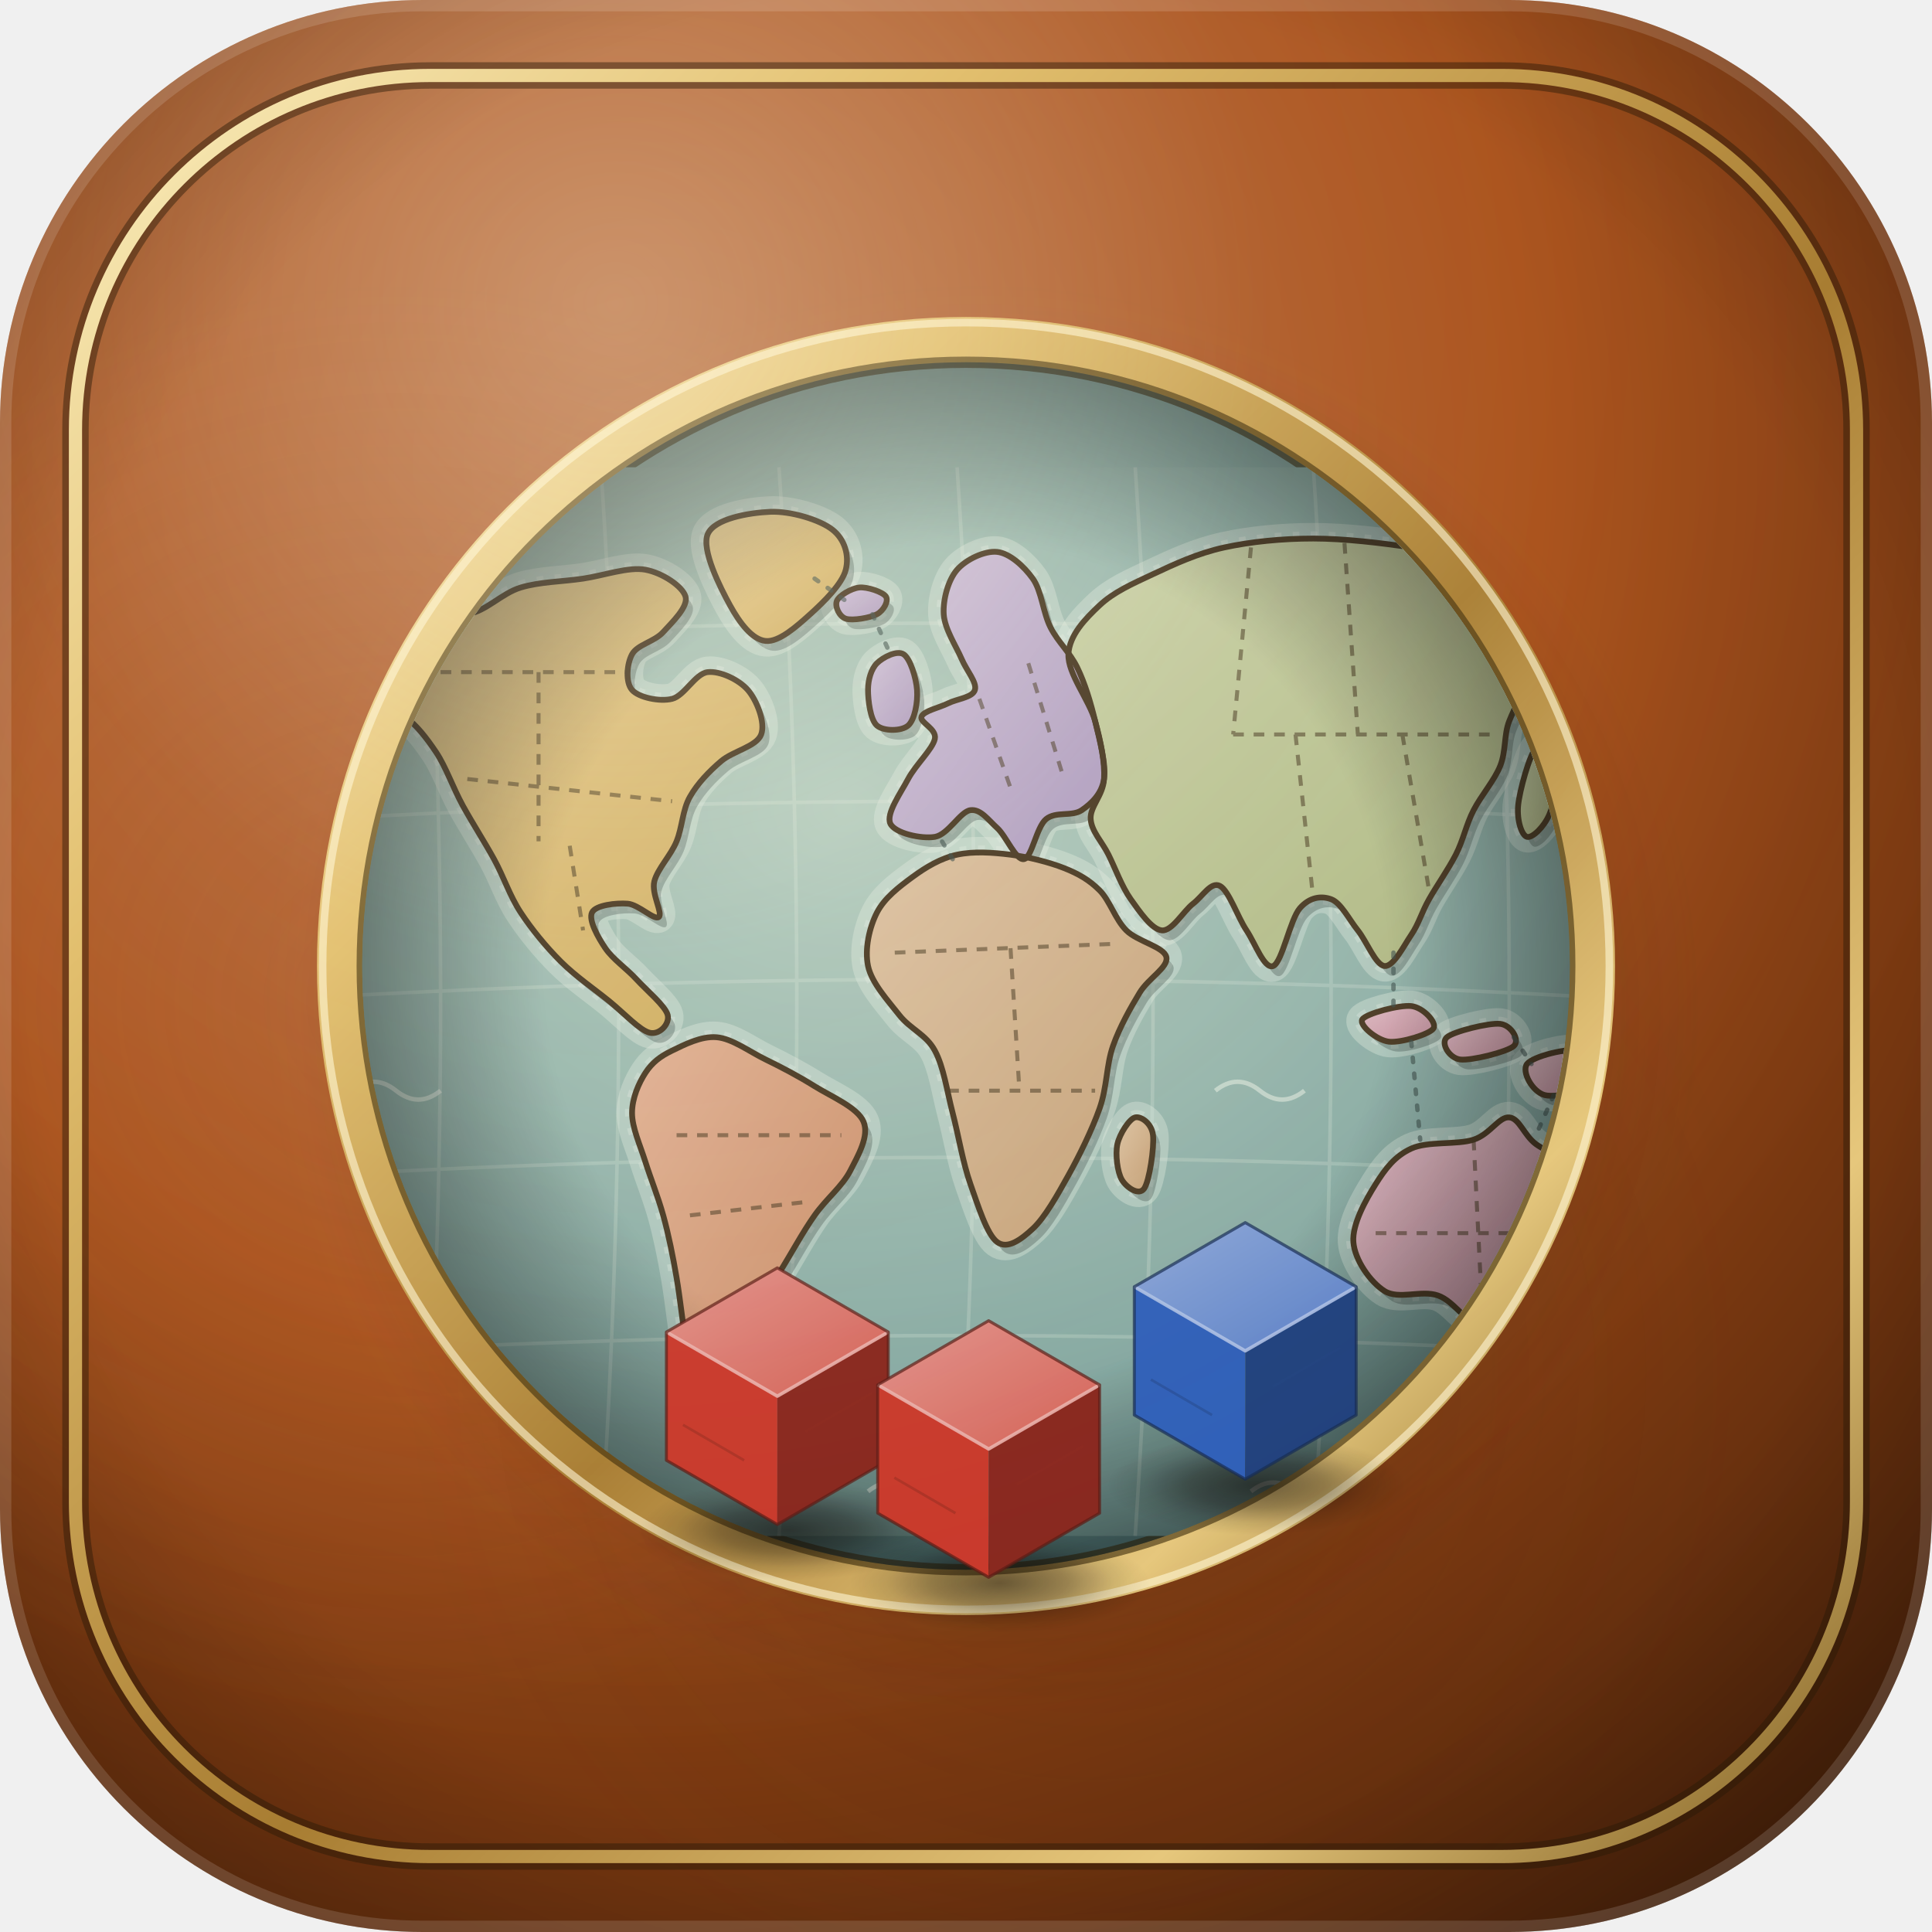
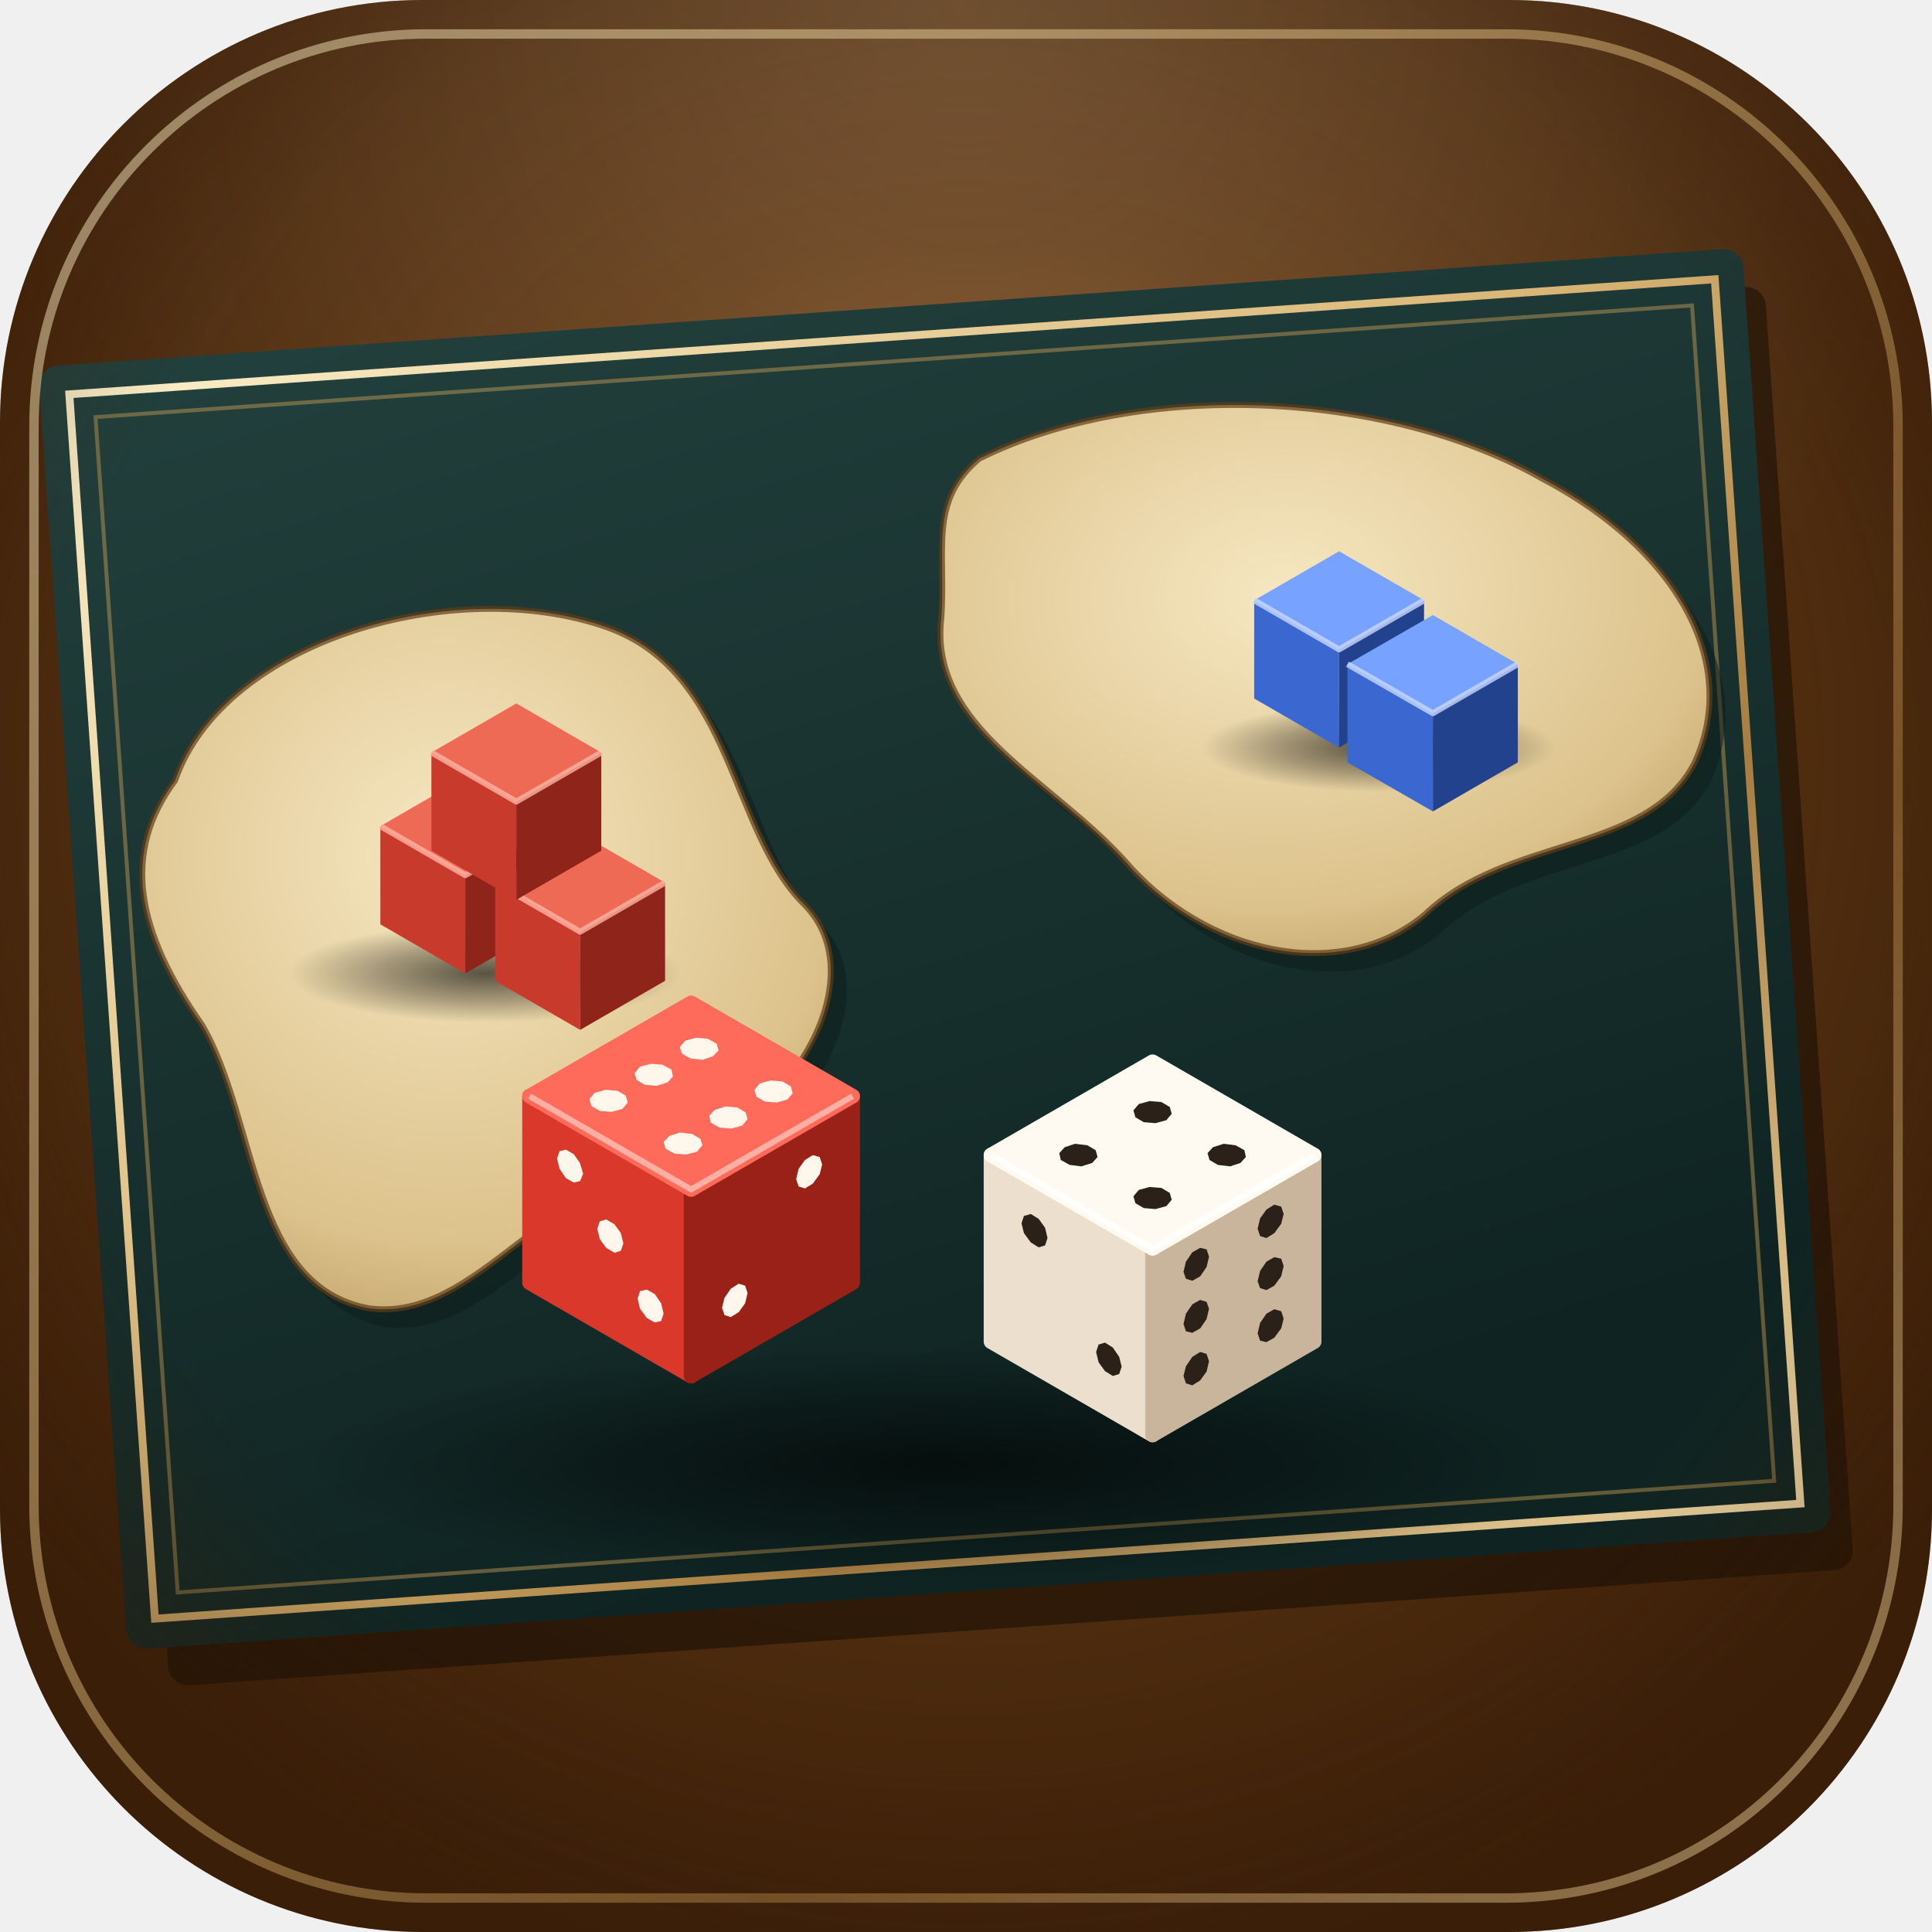
<svg xmlns="http://www.w3.org/2000/svg" viewBox="0 0 512 512" width="512" height="512" role="img" aria-label="Risk app icon">
  <defs>
-     <clipPath id="iris-globe">
-       <circle cx="256" cy="256" r="160" />
-     </clipPath>
-     <radialGradient id="iris-seaI" cx="0.42" cy="0.32" r="0.7">
-       <stop offset="0" stop-color="#b6cdbf" />
-       <stop offset="0.6" stop-color="#86a9a2" />
-       <stop offset="1" stop-color="#4f7676" />
+     <linearGradient id="cgd" x1="0" y1="0" x2="1" y2="1">
+       <stop offset="0" stop-color="#fbeec8" />
+       <stop offset="0.45" stop-color="#d9b676" />
+       <stop offset="0.7" stop-color="#a77d41" />
+       <stop offset="1" stop-color="#f0d9a6" />
+     </linearGradient>
+     <radialGradient id="csh" cx="0.5" cy="0.5" r="0.5">
+       <stop offset="0" stop-color="#000" stop-opacity="0.62" />
+       <stop offset="0.55" stop-color="#000" stop-opacity="0.3" />
+       <stop offset="1" stop-color="#000" stop-opacity="0" />
    </radialGradient>
-     <radialGradient id="iris-sh" cx="0.5" cy="0.5" r="0.5">
-       <stop offset="0" stop-color="#0b0602" />
-       <stop offset="0.45" stop-color="#0b0602" stop-opacity="0.62" />
-       <stop offset="0.75" stop-color="#0b0602" stop-opacity="0.2" />
-       <stop offset="1" stop-color="#0b0602" stop-opacity="0" />
+     <radialGradient id="cspot" cx="256" cy="200" r="330" gradientUnits="userSpaceOnUse">
+       <stop offset="0" stop-color="#a8692c" stop-opacity="0.95" />
+       <stop offset="0.42" stop-color="#a8692c" stop-opacity="0.34" />
+       <stop offset="1" stop-color="#a8692c" stop-opacity="0" />
    </radialGradient>
-     <linearGradient id="iris-brass" x1="0" y1="0" x2="1" y2="1">
-       <stop offset="0" stop-color="#fbefc0" />
-       <stop offset="0.25" stop-color="#e2bf6e" />
-       <stop offset="0.55" stop-color="#a87d32" />
-       <stop offset="0.8" stop-color="#e6c77c" />
-       <stop offset="1" stop-color="#7c5b1f" />
-     </linearGradient>
-     <radialGradient id="iris-sea" cx="0.42" cy="0.32" r="0.9">
-       <stop offset="0" stop-color="#b6cdbf" />
-       <stop offset="0.6" stop-color="#86a9a2" />
-       <stop offset="1" stop-color="#4f7676" />
+     <radialGradient id="ckey" cx="256" cy="0" r="264" gradientUnits="userSpaceOnUse">
+       <stop offset="0" stop-color="#fff4dc" stop-opacity="0.16" />
+       <stop offset="1" stop-color="#fff4dc" stop-opacity="0" />
    </radialGradient>
-     <path id="iris-was" d="M185 42C185.2 37.7 188.8 34 192 31C195.2 28 199.3 26.2 204 24C208.7 21.8 214 19.3 220 18C226 16.7 233 16 240 16C247 16 255.3 17 262 18C268.7 19 274.3 20.3 280 22C285.7 23.7 291.5 25.7 296 28C300.5 30.3 306 33.2 307 36C308 38.8 304 42.3 302 45C300 47.7 297.2 51.3 295 52C292.8 52.7 290.8 48.2 289 49C287.2 49.8 285.2 54 284 57C282.8 60 283.3 63.7 282 67C280.7 70.3 277.7 73.7 276 77C274.3 80.3 273.7 83.7 272 87C270.3 90.3 267.7 94 266 97C264.3 100 263.7 102.5 262 105C260.3 107.5 258 112.2 256 112C254 111.8 252 106.5 250 104C248 101.5 246.2 97.8 244 97C241.8 96.2 239.2 96.5 237 99C234.8 101.5 233 111.2 231 112C229 112.8 227 107 225 104C223 101 221 95 219 94C217 93 215.2 96.3 213 98C210.8 99.7 208.3 104.2 206 104C203.7 103.8 201 99.8 199 97C197 94.2 195.5 90 194 87C192.5 84 190.2 81.8 190 79C189.8 76.2 192.8 73.7 193 70C193.2 66.3 192.3 61.7 191 57C189.7 52.3 184.8 46.3 185 42Z" />
-     <path id="iris-wjp" d="M290 63C291.5 61.3 294.5 63.5 295 66C295.5 68.5 294.2 75.2 293 78C291.8 80.8 289.2 83.3 288 83C286.8 82.7 285.7 79.3 286 76C286.3 72.7 288.5 64.7 290 63Z" />
-     <path id="iris-wna" d="M14 46C15.5 43.2 18.3 37.5 22 35C25.7 32.5 31.3 31.3 36 31C40.7 30.7 45.7 33.7 50 33C54.3 32.3 57.7 28.3 62 27C66.3 25.7 71.3 25.7 76 25C80.7 24.3 86.2 22.3 90 23C93.8 23.7 98.3 26.7 99 29C99.7 31.3 96 34.8 94 37C92 39.2 88.2 39.8 87 42C85.8 44.2 85.5 48.3 87 50C88.5 51.7 93.2 52.7 96 52C98.8 51.3 101.2 46.3 104 46C106.8 45.7 111 47.7 113 50C115 52.3 117 57.3 116 60C115 62.7 109.7 63.7 107 66C104.3 68.3 101.7 71 100 74C98.3 77 98.3 80.8 97 84C95.7 87.2 92.7 90.2 92 93C91.3 95.8 94 100.2 93 101C92 101.8 88.5 98.2 86 98C83.5 97.8 78.8 98.3 78 100C77.2 101.7 79.3 105.5 81 108C82.7 110.5 85.7 112.5 88 115C90.3 117.5 94.5 121 95 123C95.5 125 93.2 127.5 91 127C88.8 126.5 85.3 122.7 82 120C78.7 117.3 74.3 114.3 71 111C67.7 107.7 64.5 103.8 62 100C59.5 96.2 58.2 92 56 88C53.8 84 51.2 80 49 76C46.8 72 45.2 67.3 43 64C40.8 60.7 38.5 57.8 36 56C33.5 54.2 30.7 53.5 28 53C25.3 52.5 22.5 53.2 20 53C17.5 52.8 14 53.2 13 52C12 50.8 12.5 48.8 14 46Z" />
-     <path id="iris-wgl" d="M104 15C105.5 11.5 113.3 10.2 118 10C122.7 9.8 129.2 11.8 132 14C134.8 16.2 135.8 19.8 135 23C134.2 26.2 130 30.3 127 33C124 35.7 120 39.3 117 39C114 38.7 111.2 35 109 31C106.8 27 102.5 18.5 104 15Z" />
-     <path id="iris-wsa" d="M96 131C98.7 129.7 102.5 127.7 106 128C109.5 128.3 113.3 131.2 117 133C120.7 134.8 124.3 136.7 128 139C131.7 141.3 137.7 143.8 139 147C140.3 150.2 137.8 154.5 136 158C134.2 161.5 130.7 164.2 128 168C125.3 171.8 122.7 176.7 120 181C117.3 185.3 114.3 189.8 112 194C109.7 198.2 107.8 203.7 106 206C104.2 208.3 102.2 209.7 101 208C99.8 206.3 99.7 200.3 99 196C98.3 191.7 97.8 186.7 97 182C96.2 177.3 95.2 172.3 94 168C92.8 163.7 91.2 159.8 90 156C88.8 152.2 87 148.3 87 145C87 141.7 88.5 138.3 90 136C91.5 133.7 93.3 132.3 96 131Z" />
-     <path id="iris-weu" d="M155 61C154.5 63.3 150.7 66.8 149 70C147.3 73.2 144 77.8 145 80C146 82.2 152 83.5 155 83C158 82.5 160.7 77.3 163 77C165.3 76.7 167 79.2 169 81C171 82.8 173.2 88.3 175 88C176.8 87.7 177.8 80.8 180 79C182.2 77.2 185.8 78.5 188 77C190.2 75.5 192.5 73.3 193 70C193.5 66.7 192 61.2 191 57C190 52.8 188.7 48.5 187 45C185.3 41.5 182.7 39.3 181 36C179.3 32.7 179 27.8 177 25C175 22.2 171.8 19.3 169 19C166.2 18.7 162 20.7 160 23C158 25.3 156.8 29.7 157 33C157.2 36.3 159.8 40.2 161 43C162.2 45.8 164.5 48.3 164 50C163.5 51.7 160 52 158 53C156 54 152.5 54.7 152 56C151.5 57.3 155.5 58.7 155 61Z" />
-     <path id="iris-wic" d="M133 30C133.5 28.8 136.2 27.2 138 27C139.8 26.8 143.3 28 144 29C144.7 30 143.5 32.2 142 33C140.5 33.8 136.5 34.5 135 34C133.5 33.5 132.5 31.2 133 30Z" />
-     <path id="iris-wgb" d="M142 44C143.3 42.7 146.5 41 148 42C149.5 43 150.8 47.3 151 50C151.2 52.7 150.5 56.7 149 58C147.5 59.3 143.5 59.3 142 58C140.5 56.7 140 52.3 140 50C140 47.7 140.7 45.3 142 44Z" />
-     <path id="iris-waf" d="M150 92C153 89.8 156.3 87.8 160 87C163.7 86.2 168 86.5 172 87C176 87.5 180.7 88.7 184 90C187.3 91.3 189.7 92.7 192 95C194.3 97.3 195.5 101.5 198 104C200.5 106.5 206.5 107.7 207 110C207.5 112.3 203 114.7 201 118C199 121.3 196.5 125.7 195 130C193.5 134.3 193.7 139.2 192 144C190.3 148.8 187.5 154.5 185 159C182.5 163.5 179.7 168.5 177 171C174.3 173.5 171.3 175.7 169 174C166.7 172.3 164.7 165.8 163 161C161.3 156.2 160.3 150 159 145C157.7 140 157 134.7 155 131C153 127.3 149.5 126.2 147 123C144.5 119.8 140.8 115.8 140 112C139.2 108.2 140.3 103.3 142 100C143.7 96.7 147 94.2 150 92Z" />
-     <path id="iris-wmg" d="M200 146C201.3 145.7 203.7 147.3 204 150C204.3 152.7 203.2 160.3 202 162C200.8 163.7 198 161.7 197 160C196 158.3 195.5 154.3 196 152C196.5 149.7 198.7 146.3 200 146Z" />
-     <path id="iris-wid1" d="M251 124C251.8 122.7 259.3 120.7 262 121C264.7 121.3 267.8 124.7 267 126C266.2 127.3 259.7 129.3 257 129C254.3 128.7 250.2 125.3 251 124Z" />
-     <path id="iris-wid2" d="M270 128C271.5 126.7 279.5 124.7 282 125C284.5 125.3 286.5 128.7 285 130C283.5 131.3 275.5 133.3 273 133C270.5 132.7 268.5 129.3 270 128Z" />
-     <path id="iris-wng" d="M288 134C289.3 132.3 297.2 130.3 300 131C302.8 131.7 306.3 136.3 305 138C303.7 139.7 294.8 141.7 292 141C289.2 140.3 286.7 135.7 288 134Z" />
-     <path id="iris-wau" d="M254 161C256.2 157.5 258.3 154.7 262 153C265.7 151.3 272.3 152.2 276 151C279.7 149.8 281.7 145.8 284 146C286.3 146.2 287.3 150 290 152C292.7 154 297.3 155 300 158C302.7 161 305.7 165.7 306 170C306.3 174.3 304.3 180.3 302 184C299.7 187.7 296 190.5 292 192C288 193.5 282 194 278 193C274 192 271.7 187.3 268 186C264.3 184.7 259.2 187 256 185C252.8 183 249.3 178 249 174C248.7 170 251.8 164.5 254 161Z" />
-     <g id="iris-wall">
-       <use href="#iris-was" />
-       <use href="#iris-wjp" />
-       <use href="#iris-wna" />
-       <use href="#iris-wgl" />
-       <use href="#iris-wsa" />
-       <use href="#iris-weu" />
-       <use href="#iris-wic" />
-       <use href="#iris-wgb" />
-       <use href="#iris-waf" />
-       <use href="#iris-wmg" />
-       <use href="#iris-wid1" />
-       <use href="#iris-wid2" />
-       <use href="#iris-wng" />
-       <use href="#iris-wau" />
-     </g>
-     <linearGradient id="iris-lb5bf86" x1="0" y1="0" x2="1" y2="1">
-       <stop offset="0" stop-color="#cad1a8" />
-       <stop offset="1" stop-color="#aab47e" />
-     </linearGradient>
-     <linearGradient id="iris-ldcb866" x1="0" y1="0" x2="1" y2="1">
-       <stop offset="0" stop-color="#e6cc91" />
-       <stop offset="1" stop-color="#cfad60" />
-     </linearGradient>
-     <linearGradient id="iris-ld4936a" x1="0" y1="0" x2="1" y2="1">
-       <stop offset="0" stop-color="#e0b194" />
-       <stop offset="1" stop-color="#c78a64" />
-     </linearGradient>
-     <linearGradient id="iris-lb9a6c9" x1="0" y1="0" x2="1" y2="1">
-       <stop offset="0" stop-color="#cdbfd8" />
-       <stop offset="1" stop-color="#ae9cbd" />
-     </linearGradient>
-     <linearGradient id="iris-lcfa97c" x1="0" y1="0" x2="1" y2="1">
-       <stop offset="0" stop-color="#dcc1a1" />
-       <stop offset="1" stop-color="#c39f75" />
-     </linearGradient>
-     <linearGradient id="iris-lcf9aa8" x1="0" y1="0" x2="1" y2="1">
-       <stop offset="0" stop-color="#dcb6c0" />
-       <stop offset="1" stop-color="#c3919e" />
-     </linearGradient>
-     <radialGradient id="iris-gsh" cx="0.5" cy="0.5" r="0.5">
-       <stop offset="0" stop-color="#000" stop-opacity="0" />
-       <stop offset="0.7" stop-color="#000" stop-opacity="0" />
-       <stop offset="1" stop-color="#000" stop-opacity="0.35" />
+     <radialGradient id="cvig" cx="256" cy="225.3" r="405.5" gradientUnits="userSpaceOnUse">
+       <stop offset="0" stop-color="#3a1e08" stop-opacity="0" />
+       <stop offset="0.6" stop-color="#3a1e08" stop-opacity="0" />
+       <stop offset="1" stop-color="#3a1e08" stop-opacity="0.85" />
    </radialGradient>
-     <linearGradient id="iris-ptira" x1="0" y1="0" x2="1" y2="1">
-       <stop offset="0" stop-color="#e1928a" />
-       <stop offset="1" stop-color="#d36055" />
-     </linearGradient>
-     <linearGradient id="iris-ptibl" x1="0" y1="0" x2="1" y2="1">
-       <stop offset="0" stop-color="#8da7d8" />
-       <stop offset="1" stop-color="#597fc6" />
-     </linearGradient>
-     <radialGradient id="iris-fld" cx="0.34" cy="0.24" r="0.95">
-       <stop offset="0" stop-color="#b97145" />
-       <stop offset="0.48" stop-color="#a84e17" />
-       <stop offset="1" stop-color="#431f09" />
-     </radialGradient>
-     <radialGradient id="iris-glbe7a51018" cx="0.5" cy="0.5" r="0.5">
-       <stop offset="0" stop-color="#be7a51" stop-opacity="0.18" />
-       <stop offset="0.5" stop-color="#be7a51" stop-opacity="0.08" />
-       <stop offset="1" stop-color="#be7a51" stop-opacity="0" />
-     </radialGradient>
-     <radialGradient id="iris-gl54270c018" cx="0.5" cy="0.5" r="0.5">
-       <stop offset="0" stop-color="#54270c" stop-opacity="0.18" />
-       <stop offset="0.5" stop-color="#54270c" stop-opacity="0.08" />
-       <stop offset="1" stop-color="#54270c" stop-opacity="0" />
-     </radialGradient>
-     <radialGradient id="iris-lamp" cx="0.32" cy="0.16" r="0.75">
-       <stop offset="0" stop-color="#fff4d8" stop-opacity="0.3" />
-       <stop offset="0.45" stop-color="#fff4d8" stop-opacity="0.06" />
-       <stop offset="1" stop-color="#fff4d8" stop-opacity="0" />
-     </radialGradient>
-     <radialGradient id="iris-vig" cx="0.5" cy="0.48" r="0.78">
-       <stop offset="0" stop-color="#000" stop-opacity="0" />
-       <stop offset="0.62" stop-color="#000" stop-opacity="0" />
-       <stop offset="1" stop-color="#000" stop-opacity="0.38" />
-     </radialGradient>
-     <clipPath id="iris-rr">
+     <clipPath id="cclip">
      <rect width="512" height="512" rx="112" />
    </clipPath>
  </defs>
-   <g clip-path="url(#iris-rr)">
-     <rect width="512" height="512" fill="url(#iris-fld)" />
-     <circle cx="260.2" cy="265.2" r="190.3" fill="url(#iris-glbe7a51018)" />
-     <circle cx="288.3" cy="363.8" r="183.1" fill="url(#iris-gl54270c018)" />
-     <circle cx="105.5" cy="265.4" r="190.2" fill="url(#iris-glbe7a51018)" />
-     <ellipse cx="264" cy="268" rx="186.4" ry="186.4" fill="url(#iris-sh)" opacity="0.55" />
-     <circle cx="256" cy="256" r="172" fill="url(#iris-brass)" />
-     <circle cx="256" cy="256" r="170.5" fill="none" stroke="#fff6d6" stroke-opacity=".6" stroke-width="2" />
-     <circle cx="256" cy="256" r="160" fill="url(#iris-seaI)" />
-     <circle cx="256" cy="256" r="160" fill="none" stroke="#3a2808" stroke-opacity=".6" stroke-width="3" />
-     <g clip-path="url(#iris-globe)">
-       <g transform="translate(256 256) scale(1.18) translate(-162 -112)">
-         <rect width="320" height="240" fill="url(#iris-sea)" />
-         <path d="M0 40Q160 30 320 40M0 80Q160 70 320 80M0 120Q160 110 320 120M0 160Q160 150 320 160M0 200Q160 190 320 200M40 0Q48 120 40 240M80 0Q88 120 80 240M120 0Q128 120 120 240M160 0Q168 120 160 240M200 0Q208 120 200 240M240 0Q248 120 240 240M280 0Q288 120 280 240" stroke="#f3f6ea" stroke-opacity=".2" fill="none" stroke-width=".8" />
-         <path d="M24 140q5-4 10 0t10 0M40 222q5-4 10 0t10 0M140 230q5-4 10 0t10 0M218 140q5-4 10 0t10 0M300 110q5-4 10 0t10 0M226 230q5-4 10 0t10 0" stroke="#f1f5e8" stroke-opacity=".5" fill="none" />
-         <use href="#iris-wall" fill="none" stroke="#e6efe2" stroke-opacity=".35" stroke-width="7" stroke-linejoin="round" />
-         <use href="#iris-wall" fill="none" stroke="#e6efe2" stroke-opacity=".3" stroke-width="3.2" stroke-dasharray="1.5 2.5" />
-         <use href="#iris-wall" transform="translate(1.6 2.2)" fill="#24322f" opacity=".28" />
-         <use href="#iris-was" fill="url(#iris-lb5bf86)" />
-         <use href="#iris-wjp" fill="url(#iris-lb5bf86)" />
-         <use href="#iris-wna" fill="url(#iris-ldcb866)" />
-         <use href="#iris-wgl" fill="url(#iris-ldcb866)" />
-         <use href="#iris-wsa" fill="url(#iris-ld4936a)" />
-         <use href="#iris-weu" fill="url(#iris-lb9a6c9)" />
-         <use href="#iris-wic" fill="url(#iris-lb9a6c9)" />
-         <use href="#iris-wgb" fill="url(#iris-lb9a6c9)" />
-         <use href="#iris-waf" fill="url(#iris-lcfa97c)" />
-         <use href="#iris-wmg" fill="url(#iris-lcfa97c)" />
-         <use href="#iris-wid1" fill="url(#iris-lcf9aa8)" />
-         <use href="#iris-wid2" fill="url(#iris-lcf9aa8)" />
-         <use href="#iris-wng" fill="url(#iris-lcf9aa8)" />
-         <use href="#iris-wau" fill="url(#iris-lcf9aa8)" />
-         <use href="#iris-wall" fill="none" stroke="#4a3a24" stroke-width="1.3" stroke-linejoin="round" />
-         <path d="M37 31Q40 44 37 56M44 46H86M66 46V84M50 70L96 75M73 85L76 104M97 150L134 150M100 168L126 165M165 52L172 72M176 44L184 70M146 109L196 107M172 108L174 140M158 140H191M226 18L222 60M222 60H281M247 17L250 60M236 60L240 97M260 60L266 95M276 151L278 191M254 172H303" fill="none" stroke="#4a3a24" stroke-opacity=".55" stroke-width=".9" stroke-dasharray="2.4 2.2" />
-         <path d="M13 46H0M307 36H320M128 25L135 30M141 33L145 42M159 88L156 83M258 109V121M285 128L289 134M262 129L264 151M294 141L290 150" fill="none" stroke="#3d4f4b" stroke-opacity=".6" stroke-width="1" stroke-dasharray="1 2.6" stroke-linecap="round" />
+   <rect width="512" height="512" rx="112" fill="#3a1e08" />
+   <rect width="512" height="512" rx="112" fill="url(#cspot)" />
+   <rect width="512" height="512" rx="112" fill="url(#ckey)" />
+   <g clip-path="url(#cclip)">
+     <g transform="translate(-12 36.8) scale(1.301)">
+       <defs>
+         <linearGradient id="ksea" x1="0" y1="0" x2="0.3" y2="1">
+           <stop offset="0" stop-color="#22403d" />
+           <stop offset="1" stop-color="#0f2422" />
+         </linearGradient>
+         <radialGradient id="kld" cx="0.45" cy="0.35" r="0.8">
+           <stop offset="0" stop-color="#f6e7c1" />
+           <stop offset="0.7" stop-color="#dcc28c" />
+           <stop offset="1" stop-color="#b8975c" />
+         </radialGradient>
+       </defs>
+       <g transform="rotate(-4 200 170)">
+         <rect x="34" y="42" width="344" height="262" rx="4" fill="#000" opacity=".4" />
+         <rect x="26" y="34" width="348" height="262" rx="4" fill="url(#ksea)" />
+         <rect x="32" y="40" width="336" height="250" fill="none" stroke="url(#cgd)" stroke-width="1.6" />
+         <rect x="37" y="45" width="326" height="240" fill="none" stroke="#e2ad5c" stroke-opacity=".4" stroke-width=".8" />
+         <path d="M48 120C60 92 108 82 138 95 163 106 160 138 174 154 188 170 168 200 140 205 115 210 100 234 80 230 56 224 60 190 50 170 38 150 36 134 48 120Z" fill="#0b1b1a" opacity=".5" transform="translate(3 4)" />
+         <path d="M48 120C60 92 108 82 138 95 163 106 160 138 174 154 188 170 168 200 140 205 115 210 100 234 80 230 56 224 60 190 50 170 38 150 36 134 48 120Z" fill="url(#kld)" stroke="#5e3d17" stroke-opacity=".7" stroke-width="1.2" />
+         <path d="M216 66C250 52 300 58 330 78 356 94 368 118 357 138 346 156 318 150 300 165 282 178 255 170 240 150 226 132 202 120 206 98 208 84 205 74 216 66Z" fill="#0b1b1a" opacity=".5" transform="translate(3 4)" />
+         <path d="M216 66C250 52 300 58 330 78 356 94 368 118 357 138 346 156 318 150 300 165 282 178 255 170 240 150 226 132 202 120 206 98 208 84 205 74 216 66Z" fill="url(#kld)" stroke="#5e3d17" stroke-opacity=".7" stroke-width="1.2" />
      </g>
-       <circle cx="256" cy="256" r="160" fill="url(#iris-gsh)" />
+       <ellipse cx="108" cy="170" rx="40" ry="10" fill="url(#csh)" />
+       <polygon points="86.7,160 104,170 104,150 86.7,140" fill="#c83a2c" />
+       <polygon points="121.3,160 104,170 104,150 121.3,140" fill="#8f241b" />
+       <polygon points="104,130 121.3,140 104,150 86.7,140" fill="#ef6a55" />
+       <polyline points="86.7,140 104,150 121.3,140" fill="none" stroke="#ffb3a3" stroke-width="1.2" stroke-linejoin="round" opacity=".8" />
+       <polygon points="110.1,171.5 127.4,181.5 127.4,161.5 110.1,151.5" fill="#c83a2c" />
+       <polygon points="144.7,171.5 127.4,181.5 127.4,161.5 144.7,151.5" fill="#8f241b" />
+       <polygon points="127.4,141.5 144.7,151.5 127.4,161.5 110.1,151.5" fill="#ef6a55" />
+       <polyline points="110.1,151.5 127.4,161.5 144.7,151.5" fill="none" stroke="#ffb3a3" stroke-width="1.2" stroke-linejoin="round" opacity=".8" />
+       <polygon points="97.1,145 114.4,155 114.4,135 97.1,125" fill="#c83a2c" />
+       <polygon points="131.7,145 114.4,155 114.4,135 131.7,125" fill="#8f241b" />
+       <polygon points="114.4,115 131.7,125 114.4,135 97.1,125" fill="#ef6a55" />
+       <polyline points="97.1,125 114.4,135 131.7,125" fill="none" stroke="#ffb3a3" stroke-width="1.2" stroke-linejoin="round" opacity=".8" />
+       <ellipse cx="290" cy="124" rx="36" ry="9" fill="url(#csh)" />
+       <polygon points="264.7,114 282,124 282,104 264.7,94" fill="#3a68d0" />
+       <polygon points="299.3,114 282,124 282,104 299.3,94" fill="#22428e" />
+       <polygon points="282,84 299.3,94 282,104 264.7,94" fill="#78a2ff" />
+       <polyline points="264.7,94 282,104 299.3,94" fill="none" stroke="#c8d8ff" stroke-width="1.2" stroke-linejoin="round" opacity=".8" />
+       <polygon points="283.7,127 301.1,137 301.1,117 283.7,107" fill="#3a68d0" />
+       <polygon points="318.4,127 301.1,137 301.1,117 318.4,107" fill="#22428e" />
+       <polygon points="301.1,97 318.4,107 301.1,117 283.7,107" fill="#78a2ff" />
+       <polyline points="283.7,107 301.1,117 318.4,107" fill="none" stroke="#c8d8ff" stroke-width="1.2" stroke-linejoin="round" opacity=".8" />
+       <ellipse cx="200" cy="270" rx="130" ry="24" fill="url(#csh)" />
+       <g transform="translate(150 214)">
+         <polygon points="-32.9,19 0,38 0,0 -32.9,-19" fill="#d9382a" stroke="#d9382a" stroke-width="3" stroke-linejoin="round" />
+         <polygon points="32.9,19 0,38 0,0 32.9,-19" fill="#9a2117" stroke="#9a2117" stroke-width="3" stroke-linejoin="round" />
+         <polygon points="0,-38 32.9,-19 0,0 -32.9,-19" fill="#ff6b5a" stroke="#ff6b5a" stroke-width="3" stroke-linejoin="round" />
+         <polyline points="-32.9,-19 0,0 32.9,-19" fill="none" stroke="#ffc1b5" stroke-width="1.2" stroke-linejoin="round" opacity=".8" />
+         <path d="M4.4 -27.1L2.3 -26.4L-0.2 -26.7L-1.9 -27.7L-2.3 -29L-1.2 -30.3L1 -30.9L3.4 -30.7L5.2 -29.7L5.6 -28.3ZM19.6 -18.3L17.4 -17.7L15 -17.9L13.3 -18.9L12.9 -20.3L14 -21.6L16.2 -22.2L18.6 -22L20.3 -21L20.7 -19.6ZM-4.8 -21.8L-7 -21.1L-9.4 -21.3L-11.1 -22.3L-11.5 -23.7L-10.4 -25L-8.2 -25.6L-5.8 -25.4L-4 -24.4L-3.7 -23ZM10.4 -13L8.2 -12.4L5.8 -12.6L4 -13.6L3.7 -15L4.8 -16.2L7 -16.9L9.4 -16.7L11.1 -15.7L11.5 -14.3ZM-14 -16.4L-16.2 -15.8L-18.6 -16L-20.3 -17L-20.7 -18.4L-19.6 -19.7L-17.4 -20.3L-15 -20.1L-13.3 -19.1L-12.9 -17.7ZM1.2 -7.7L-1 -7.1L-3.4 -7.3L-5.2 -8.3L-5.6 -9.7L-4.4 -10.9L-2.3 -11.6L0.2 -11.3L1.9 -10.3L2.3 -9ZM-22 -3.2L-22.6 -5.3L-23.9 -7.2L-25.5 -8.1L-26.8 -7.8L-27.3 -6.3L-26.8 -4.2L-25.5 -2.3L-23.9 -1.4L-22.6 -1.7ZM-13.8 11L-14.3 8.9L-15.6 7.1L-17.3 6.1L-18.6 6.5L-19.1 8L-18.6 10.1L-17.3 11.9L-15.6 12.9L-14.3 12.5ZM-5.6 25.3L-6.1 23.2L-7.4 21.3L-9 20.4L-10.4 20.7L-10.9 22.2L-10.4 24.3L-9 26.2L-7.4 27.1L-6.1 26.8ZM21.4 -2.1L21.9 -4.2L23.2 -6L24.8 -7L26.2 -6.6L26.7 -5.1L26.2 -3.1L24.8 -1.2L23.2 -0.2L21.9 -0.6ZM6.3 24.1L6.8 22.1L8.1 20.2L9.7 19.2L11 19.6L11.5 21.1L11 23.2L9.7 25L8.1 26L6.8 25.6Z" fill="#fff6ec" />
+       </g>
+       <g transform="translate(244 226)">
+         <polygon points="-32.9,19 0,38 0,0 -32.9,-19" fill="#ecdfcd" stroke="#ecdfcd" stroke-width="3" stroke-linejoin="round" />
+         <polygon points="32.9,19 0,38 0,0 32.9,-19" fill="#c9b49c" stroke="#c9b49c" stroke-width="3" stroke-linejoin="round" />
+         <polygon points="0,-38 32.9,-19 0,0 -32.9,-19" fill="#fffaf1" stroke="#fffaf1" stroke-width="3" stroke-linejoin="round" />
+         <polyline points="-32.9,-19 0,0 32.9,-19" fill="none" stroke="#ffffff" stroke-width="1.2" stroke-linejoin="round" opacity=".8" />
+         <path d="M2.8 -26.1L0.6 -25.5L-1.8 -25.7L-3.5 -26.7L-3.9 -28.1L-2.8 -29.4L-0.6 -30L1.8 -29.8L3.5 -28.8L3.9 -27.4ZM17.9 -17.4L15.8 -16.7L13.3 -17L11.6 -18L11.2 -19.4L12.3 -20.6L14.5 -21.3L16.9 -21L18.7 -20L19 -18.6ZM-12.3 -17.4L-14.5 -16.7L-16.9 -17L-18.7 -18L-19 -19.4L-17.9 -20.6L-15.8 -21.3L-13.3 -21L-11.6 -20L-11.2 -18.6ZM2.8 -8.6L0.6 -8L-1.8 -8.2L-3.5 -9.2L-3.9 -10.6L-2.8 -11.9L-0.6 -12.5L1.8 -12.3L3.5 -11.3L3.9 -9.9ZM-21.4 -2.1L-21.9 -4.2L-23.2 -6L-24.8 -7L-26.2 -6.6L-26.7 -5.1L-26.2 -3.1L-24.8 -1.2L-23.2 -0.2L-21.9 -0.6ZM-6.3 24.1L-6.8 22.1L-8.1 20.2L-9.7 19.2L-11 19.6L-11.5 21.1L-11 23.2L-9.7 25L-8.1 26L-6.8 25.6ZM21.4 -4L21.9 -6.1L23.2 -7.9L24.8 -8.9L26.2 -8.5L26.7 -7L26.2 -5L24.8 -3.1L23.2 -2.1L21.9 -2.5ZM6.3 4.8L6.8 2.7L8.1 0.8L9.7 -0.1L11 0.2L11.5 1.7L11 3.8L9.7 5.7L8.1 6.6L6.8 6.2ZM21.4 6.7L21.9 4.6L23.2 2.7L24.8 1.8L26.2 2.1L26.7 3.6L26.2 5.7L24.8 7.6L23.2 8.5L21.9 8.1ZM6.3 15.4L6.8 13.3L8.1 11.4L9.7 10.5L11 10.9L11.5 12.3L11 14.4L9.7 16.3L8.1 17.2L6.8 16.9ZM21.4 17.3L21.9 15.2L23.2 13.3L24.8 12.4L26.2 12.8L26.7 14.3L26.2 16.3L24.8 18.2L23.2 19.1L21.9 18.8ZM6.3 26L6.8 24L8.1 22.1L9.7 21.1L11 21.5L11.5 23L11 25.1L9.7 26.9L8.1 27.9L6.8 27.5Z" fill="#2b2118" />
+       </g>
    </g>
-     <g transform="translate(206,404)">
-       <ellipse cx="3" cy="1.5" rx="39.8" ry="13.3" fill="url(#iris-sh)" opacity="0.55" />
-       <polygon points="0 0 -29.4 -17 -29.4 -51 0 -34" fill="#c8382a" />
-       <polygon points="0 0 29.4 -17 29.4 -51 0 -34" fill="#88261d" />
-       <polygon points="0 -34 29.4 -51 0 -68 -29.4 -51" fill="url(#iris-ptira)" />
-       <path d="M-8.8 -17l-16.2 -9.4M7.4 -24.6l17.7 -10.2" stroke="#8c271d" stroke-width=".7" opacity=".45" />
-       <polyline points="-29.4 -51 0 -34 29.4 -51" fill="none" stroke="#e9afaa" stroke-width=".9" stroke-linejoin="round" opacity=".9" />
-       <polygon points="0 0 -29.4 -17 -29.4 -51 0 -68 29.4 -51 29.4 -17" fill="none" stroke="#5a1913" stroke-width=".8" stroke-linejoin="round" opacity=".7" />
-     </g>
-     <g transform="translate(262,418)">
-       <ellipse cx="3" cy="1.5" rx="39.8" ry="13.3" fill="url(#iris-sh)" opacity="0.55" />
-       <polygon points="0 0 -29.4 -17 -29.4 -51 0 -34" fill="#c8382a" />
-       <polygon points="0 0 29.4 -17 29.4 -51 0 -34" fill="#88261d" />
-       <polygon points="0 -34 29.4 -51 0 -68 -29.4 -51" fill="url(#iris-ptira)" />
-       <path d="M-8.8 -17l-16.2 -9.4M7.4 -24.6l17.7 -10.2" stroke="#8c271d" stroke-width=".7" opacity=".45" />
-       <polyline points="-29.4 -51 0 -34 29.4 -51" fill="none" stroke="#e9afaa" stroke-width=".9" stroke-linejoin="round" opacity=".9" />
-       <polygon points="0 0 -29.4 -17 -29.4 -51 0 -68 29.4 -51 29.4 -17" fill="none" stroke="#5a1913" stroke-width=".8" stroke-linejoin="round" opacity=".7" />
-     </g>
-     <g transform="translate(330,392)">
-       <ellipse cx="3" cy="1.5" rx="39.8" ry="13.3" fill="url(#iris-sh)" opacity="0.55" />
-       <polygon points="0 0 -29.4 -17 -29.4 -51 0 -34" fill="#2f5fb8" />
-       <polygon points="0 0 29.4 -17 29.4 -51 0 -34" fill="#20417d" />
-       <polygon points="0 -34 29.4 -51 0 -68 -29.4 -51" fill="url(#iris-ptibl)" />
-       <path d="M-8.8 -17l-16.2 -9.4M7.4 -24.6l17.7 -10.2" stroke="#214381" stroke-width=".7" opacity=".45" />
-       <polyline points="-29.4 -51 0 -34 29.4 -51" fill="none" stroke="#acbfe3" stroke-width=".9" stroke-linejoin="round" opacity=".9" />
-       <polygon points="0 0 -29.4 -17 -29.4 -51 0 -68 29.4 -51 29.4 -17" fill="none" stroke="#152b53" stroke-width=".8" stroke-linejoin="round" opacity=".7" />
-     </g>
-     <rect width="512" height="512" fill="url(#iris-lamp)" />
-     <rect width="512" height="512" fill="url(#iris-vig)" />
-     <rect x="20" y="20" width="472" height="472" rx="94" fill="none" stroke="#2a1a08" stroke-opacity=".45" stroke-width="7" />
-     <rect x="20" y="20" width="472" height="472" rx="94" fill="none" stroke="url(#iris-brass)" stroke-width="3.5" />
-     <rect x="1.5" y="1.5" width="509" height="509" rx="110.5" fill="none" stroke="#fff" stroke-opacity=".14" stroke-width="3" />
  </g>
+   <rect width="512" height="512" rx="112" fill="url(#cvig)" />
+   <rect x="9" y="9" width="494" height="494" rx="104" fill="none" stroke="url(#cgd)" stroke-opacity=".5" stroke-width="2.5" />
</svg>
